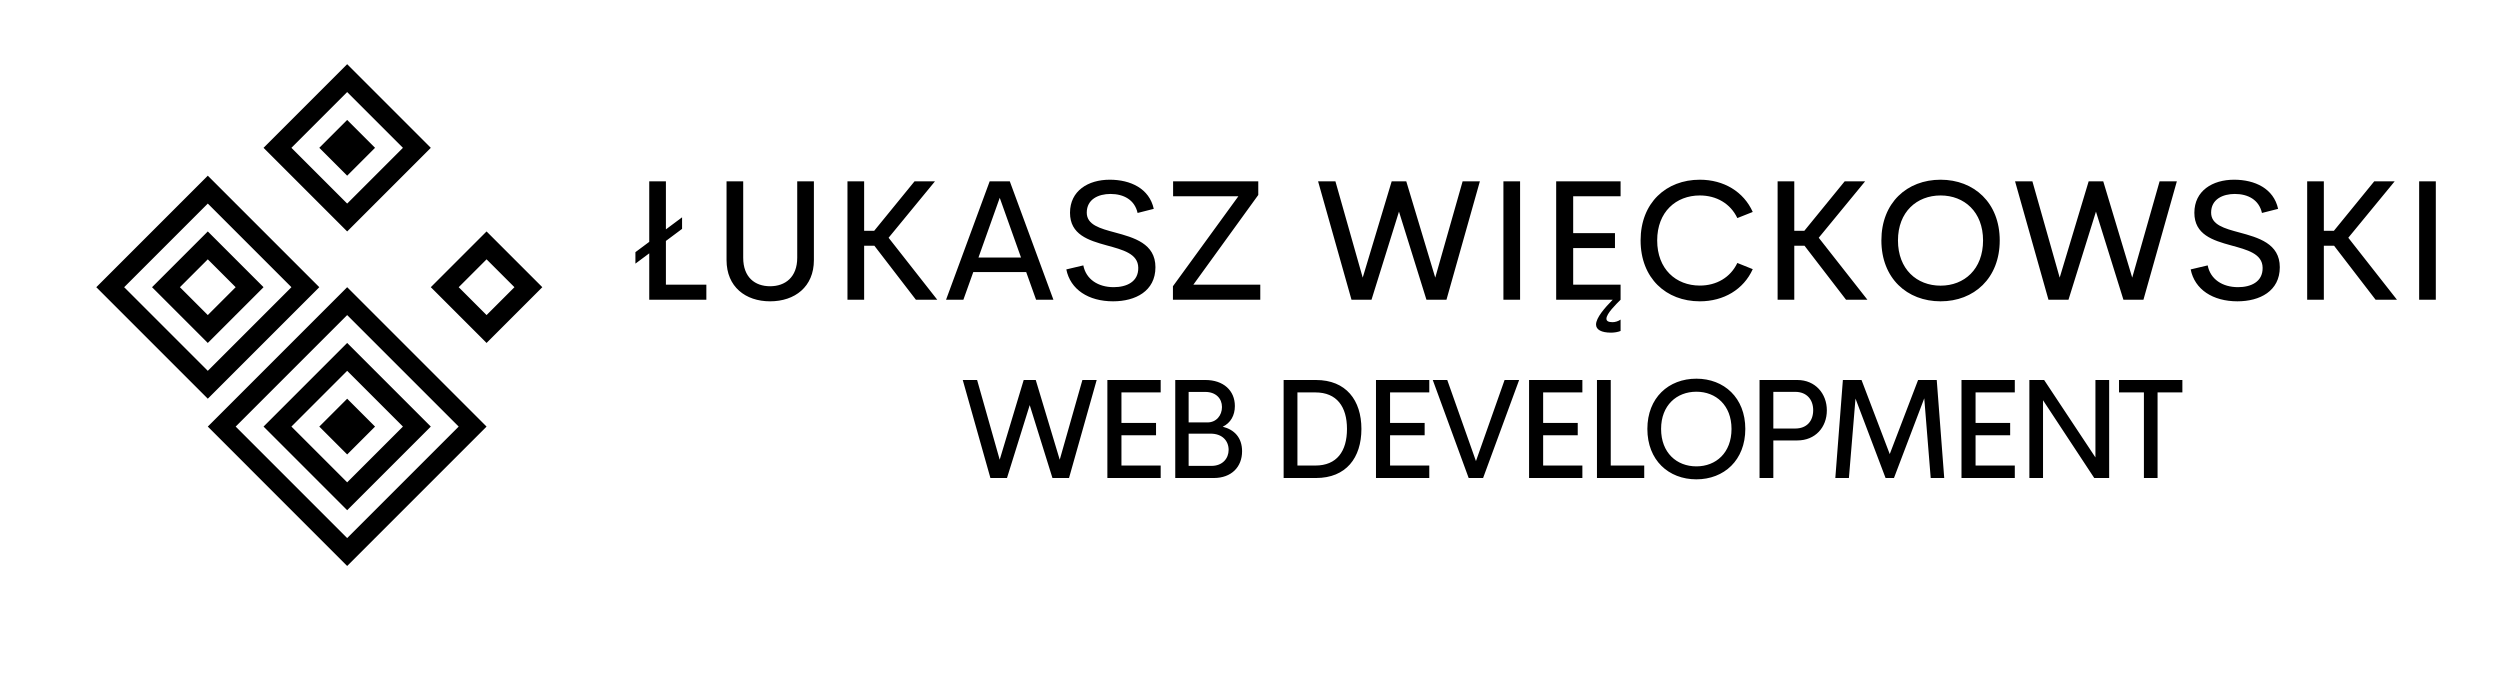
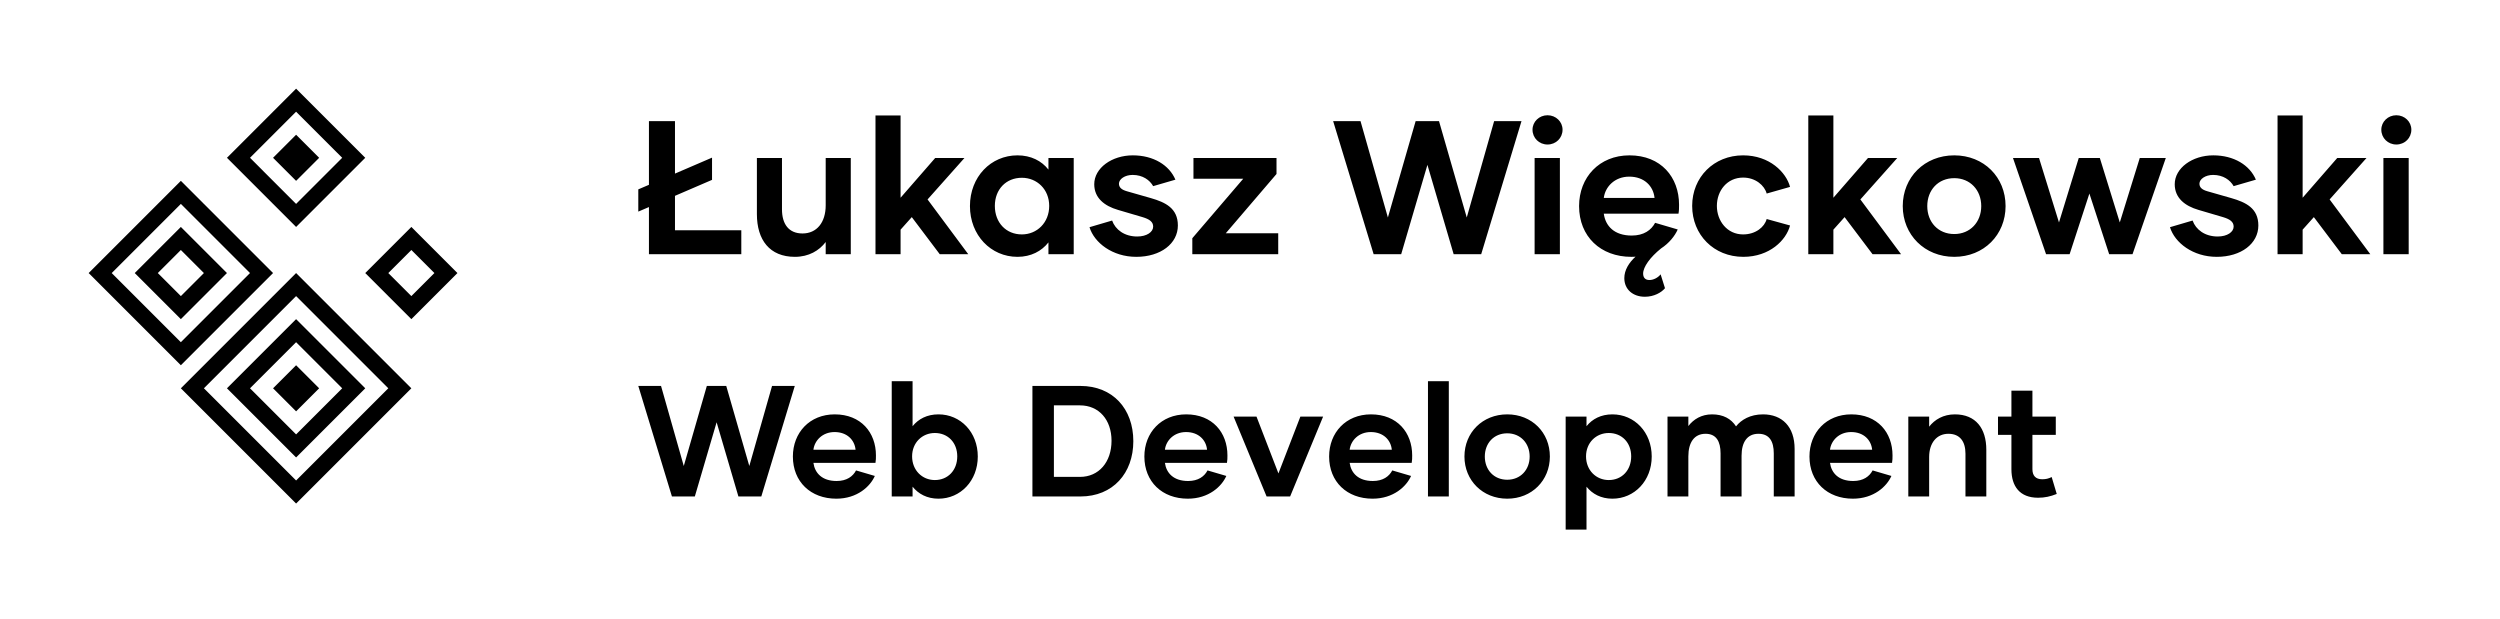
- <svg xmlns="http://www.w3.org/2000/svg" version="1.1" width="3162.379" height="870.187" viewBox="0 -73.07 3162.379 870.187">
-   <g transform="scale(8.118932) translate(10, 10)">
-     <defs id="SvgjsDefs11947" />
-     <g id="SvgjsG11948" featureKey="symbolFeature-0" transform="matrix(0.9651844,0,0,0.9651844,-4.198206,-22.54154)" fill="#000">
+ <svg xmlns="http://www.w3.org/2000/svg" version="1.1" width="3229.008" height="799.237" viewBox="0 -34.351 3229.008 799.237">
+   <g transform="scale(11.45038) translate(10, 10)">
+     <defs id="SvgjsDefs8387" />
+     <g id="SvgjsG8388" featureKey="symbolFeature-0" transform="matrix(0.5777778,0,0,0.5777778,-5.506222,-11.10622)" fill="#000">
      <path d="M14.03,50.03l13.5,13.5l13.5-13.5l-13.5-13.5L14.03,50.03 M27.53,32.03l18,18l-18,18l-18-18L27.53,32.03" style="fill-rule: evenodd; clip-rule: evenodd;" />
      <path d="M27.53,54.53l4.5-4.5l-4.5-4.5l-4.5,4.5L27.53,54.53 M18.53,50.03l9-9l9,9l-9,9L18.53,50.03" style="fill-rule: evenodd; clip-rule: evenodd;" />
      <path d="M68.03,72.53l-18-18l-18,18l18,18L68.03,72.53 M72.53,72.53l-22.5,22.5l-22.5-22.5l22.5-22.5L72.53,72.53" style="fill-rule: evenodd; clip-rule: evenodd;" />
      <path d="M59.03,72.53l-9-9l-9,9l9,9L59.03,72.53 M63.53,72.53l-13.5,13.5l-13.5-13.5l13.5-13.5L63.53,72.53" style="fill-rule: evenodd; clip-rule: evenodd;" />
      <polyline points="54.53,72.53 50.03,77.03 45.53,72.53 50.03,68.03 54.53,72.53 " style="fill-rule: evenodd; clip-rule: evenodd;" />
      <path d="M41.03,27.53l9,9l9-9l-9-9L41.03,27.53 M36.53,27.53l13.5-13.5l13.5,13.5l-13.5,13.5L36.53,27.53" style="fill-rule: evenodd; clip-rule: evenodd;" />
      <polyline points="45.53,27.53 50.03,23.03 54.53,27.53 50.03,32.03 45.53,27.53 " style="fill-rule: evenodd; clip-rule: evenodd;" />
      <path d="M72.53,45.53l-4.5,4.5l4.5,4.5l4.5-4.5L72.53,45.53 M81.53,50.03l-9,9l-9-9l9-9L81.53,50.03" style="fill-rule: evenodd; clip-rule: evenodd;" />
    </g>
-     <g id="SvgjsG11949" featureKey="nameFeature-0" transform="matrix(0.6680911,0,0,0.6680911,88.34741,0.9750966)" fill="#000">
-       <path d="M8.086 36.484 l9.434 0 l0 3.516 l-13.32 0 l0 -10.82 l-3.223 2.402 l0 -2.676 l3.223 -2.402 l0 -14.121 l3.887 0 l0 11.211 l3.769 -2.812 l0 2.695 l-3.769 2.812 l0 10.195 z M32.383 40.371 c-5.723 0 -10.156 -3.379 -10.156 -9.609 l0 -18.379 l3.887 0 l0 17.832 c0 4.551 2.734 6.641 6.269 6.641 s6.328 -2.109 6.328 -6.641 l0 -17.832 l3.887 0 l0 18.379 c0 6.231 -4.453 9.609 -10.215 9.609 z M66.386 40 l-9.688 -12.598 l-2.383 0 l0 12.598 l-3.887 0 l0 -27.617 l3.887 0 l0 11.543 l2.344 0 l9.414 -11.543 l4.766 0 l-10.82 13.164 l11.348 14.453 l-4.981 0 z M94.414 40 l-2.305 -6.445 l-12.344 0 l-2.305 6.445 l-4.043 0 l10.176 -27.617 l4.688 0 l10.176 27.617 l-4.043 0 z M80.977 30.156 l9.922 0 l-4.961 -13.926 z M112.383 40.371 c-5.762 0 -9.98 -2.754 -10.918 -7.441 l3.965 -0.938 c0.625 3.223 3.418 5.078 7.09 5.078 c2.949 0 5.781 -1.211 5.723 -4.531 c-0.039 -3.281 -3.594 -4.18 -7.363 -5.215 c-4.277 -1.172 -8.555 -2.519 -8.555 -7.598 c0 -5.137 4.238 -7.715 9.258 -7.715 c4.863 0 9.238 2.051 10.273 6.797 l-3.769 0.957 c-0.684 -3.066 -3.242 -4.434 -6.328 -4.434 c-2.773 0 -5.527 1.211 -5.527 4.356 c0 2.852 3.086 3.691 6.582 4.629 c4.394 1.191 9.434 2.559 9.434 8.105 c0 5.586 -4.688 7.949 -9.863 7.949 z M131.094 36.484 l15.605 0 l0 3.516 l-20.371 0 l0 -3.144 l15.254 -20.977 l-15.215 0 l0 -3.496 l19.863 0 l0 3.184 z M167.969 40 l-7.793 -27.617 l4.043 0 l6.367 22.461 l6.758 -22.461 l3.398 0 l6.758 22.461 l6.387 -22.461 l4.023 0 l-7.793 27.617 l-4.668 0 l-6.406 -20.547 l-6.406 20.547 l-4.668 0 z M203.398 40 l0 -27.617 l3.887 0 l0 27.617 l-3.887 0 z M230.723 15.879 l-11.055 0 l0 8.594 l9.746 0 l0 3.477 l-9.746 0 l0 8.535 l11.055 0 l0 3.516 c-1.055 1.055 -3.301 3.223 -3.301 4.434 c0 0.508 0.43 0.801 1.426 0.801 c0.625 0 1.367 -0.234 1.875 -0.605 l0 2.656 c-0.645 0.254 -1.445 0.391 -2.227 0.391 c-2.266 0 -3.496 -0.703 -3.496 -1.895 c0 -1.562 2.012 -3.887 3.887 -5.781 l-13.184 0 l0 -27.617 l15.02 0 l0 3.496 z M249.199 40.371 c-7.832 0 -13.809 -5.371 -13.809 -14.199 c0 -8.789 5.977 -14.16 13.809 -14.16 c5.586 0 10.215 2.773 12.344 7.519 l-3.594 1.426 c-1.602 -3.379 -4.863 -5.273 -8.75 -5.273 c-5.547 0 -9.941 3.828 -9.941 10.488 c0 6.699 4.394 10.527 9.941 10.527 c3.887 0 7.148 -1.895 8.75 -5.273 l3.594 1.445 c-2.129 4.727 -6.758 7.5 -12.344 7.5 z M283.301 40 l-9.688 -12.598 l-2.383 0 l0 12.598 l-3.887 0 l0 -27.617 l3.887 0 l0 11.543 l2.344 0 l9.414 -11.543 l4.766 0 l-10.82 13.164 l11.348 14.453 l-4.981 0 z M305.352 40.371 c-7.832 0 -13.809 -5.391 -13.809 -14.199 c0 -8.789 5.977 -14.16 13.809 -14.16 c7.793 0 13.789 5.371 13.789 14.16 c0 8.809 -5.996 14.199 -13.789 14.199 z M305.352 36.719 c5.527 0 9.902 -3.828 9.902 -10.547 c0 -6.66 -4.375 -10.488 -9.902 -10.488 c-5.547 0 -9.941 3.828 -9.941 10.488 c0 6.719 4.394 10.547 9.941 10.547 z M330.508 40 l-7.793 -27.617 l4.043 0 l6.367 22.461 l6.758 -22.461 l3.398 0 l6.758 22.461 l6.387 -22.461 l4.023 0 l-7.793 27.617 l-4.668 0 l-6.406 -20.547 l-6.406 20.547 l-4.668 0 z M374.59 40.371 c-5.762 0 -9.98 -2.754 -10.918 -7.441 l3.965 -0.938 c0.625 3.223 3.418 5.078 7.09 5.078 c2.949 0 5.781 -1.211 5.723 -4.531 c-0.039 -3.281 -3.594 -4.18 -7.363 -5.215 c-4.277 -1.172 -8.555 -2.519 -8.555 -7.598 c0 -5.137 4.238 -7.715 9.258 -7.715 c4.863 0 9.238 2.051 10.273 6.797 l-3.769 0.957 c-0.684 -3.066 -3.242 -4.434 -6.328 -4.434 c-2.773 0 -5.527 1.211 -5.527 4.356 c0 2.852 3.086 3.691 6.582 4.629 c4.394 1.191 9.434 2.559 9.434 8.105 c0 5.586 -4.688 7.949 -9.863 7.949 z M406.797 40 l-9.688 -12.598 l-2.383 0 l0 12.598 l-3.887 0 l0 -27.617 l3.887 0 l0 11.543 l2.344 0 l9.414 -11.543 l4.766 0 l-10.82 13.164 l11.348 14.453 l-4.981 0 z M416.953 40 l0 -27.617 l3.887 0 l0 27.617 l-3.887 0 z" />
+     <g id="SvgjsG8389" featureKey="nameFeature-0" transform="matrix(1.071926,0,0,1.071926,61.57123,-5.766963)" fill="#000">
+       <path d="M4.26 17.48 l6.98 0 l0 2.52 l-9.72 0 l0 -4.96 l-1.12 0.48 l0 -2.34 l1.12 -0.48 l0 -6.7 l2.74 0 l0 5.52 l3.9 -1.68 l0 2.34 l-3.9 1.68 l0 3.62 z M20.12 9.88 l2.64 0 l0 10.12 l-2.64 0 l0 -1.28 c-0.68 0.9 -1.78 1.56 -3.24 1.56 c-2.66 0 -4 -1.78 -4 -4.5 l0 -5.9 l2.64 0 l0 5.4 c0 1.54 0.7 2.54 2.16 2.54 c1.5 0 2.44 -1.16 2.44 -2.96 l0 -4.98 z M32.12 20 l-2.94 -3.9 l-1.18 1.32 l0 2.58 l-2.64 0 l0 -14.6 l2.64 0 l0 8.66 l3.64 -4.18 l3.08 0 l-3.88 4.36 l4.28 5.76 l-3 0 z M40.3 20.28 c-2.8 0 -5 -2.28 -5 -5.34 c0 -3.08 2.2 -5.34 5 -5.34 c1.42 0 2.54 0.58 3.26 1.5 l0 -1.22 l2.66 0 l0 10.12 l-2.66 0 l0 -1.24 c-0.72 0.92 -1.84 1.52 -3.26 1.52 z M40.76 17.92 c1.6 0 2.88 -1.24 2.88 -3 c0 -1.74 -1.28 -2.96 -2.88 -2.96 c-1.66 0 -2.84 1.22 -2.84 2.96 c0 1.76 1.18 3 2.84 3 z M52.8 20.28 c-2.5 0 -4.42 -1.48 -4.92 -3.12 l2.38 -0.7 c0.34 0.96 1.3 1.68 2.64 1.68 c1.02 0 1.68 -0.48 1.68 -1.04 c0 -0.5 -0.38 -0.78 -1.12 -1 l-2.58 -0.76 c-1.44 -0.42 -2.5 -1.26 -2.5 -2.7 c0 -1.7 1.84 -3.04 4.06 -3.04 c2.18 0 3.84 1.04 4.48 2.56 l-2.34 0.68 c-0.36 -0.64 -1.1 -1.18 -2.16 -1.18 c-0.82 0 -1.44 0.44 -1.44 0.92 c0 0.4 0.28 0.64 0.84 0.8 l2.52 0.72 c1.52 0.44 2.84 1.06 2.84 2.88 c0 1.9 -1.8 3.3 -4.38 3.3 z M62.22 17.8 l5.52 0 l0 2.2 l-9.04 0 l0 -1.68 l5.36 -6.26 l-5.24 0 l0 -2.18 l8.74 0 l0 1.68 z M90.46 6 l2.88 0 l-4.24 14 l-2.9 0 l-2.76 -9.4 l-2.76 9.4 l-2.9 0 l-4.26 -14 l2.88 0 l2.88 10.14 l2.92 -10.14 l2.46 0 l2.92 10.14 z M96.08 8.46 c-0.88 0 -1.58 -0.68 -1.58 -1.56 c0 -0.84 0.7 -1.52 1.58 -1.52 s1.58 0.68 1.58 1.52 c0 0.88 -0.7 1.56 -1.58 1.56 z M94.72 20 l0 -10.12 l2.66 0 l0 10.12 l-2.66 0 z M109.92 14.8 c0 0.32 0 0.62 -0.06 0.94 l-7.86 0 c0.18 1.3 1.1 2.3 2.94 2.3 c1.28 0 2.06 -0.58 2.46 -1.34 l2.38 0.7 c-0.3 0.68 -0.9 1.44 -1.76 2 c-1.14 0.92 -1.88 1.94 -1.88 2.64 c0 0.42 0.22 0.68 0.66 0.68 s0.92 -0.26 1.18 -0.6 l0.46 1.46 c-0.38 0.46 -1.16 0.9 -2.12 0.9 c-1.24 0 -2.16 -0.76 -2.16 -1.96 c0 -0.84 0.48 -1.62 1.18 -2.26 c-0.14 0.02 -0.28 0.02 -0.44 0.02 c-3.24 0 -5.5 -2.14 -5.5 -5.34 c0 -3.02 2.12 -5.34 5.3 -5.34 c3.32 0 5.22 2.3 5.22 5.2 z M102 14.08 l5.34 0 c-0.12 -1.24 -1.08 -2.24 -2.66 -2.24 c-1.54 0 -2.54 1.08 -2.68 2.24 z M116.68 20.28 c-3.1 0 -5.38 -2.32 -5.38 -5.36 c0 -3.02 2.28 -5.32 5.36 -5.32 c2.8 0 4.54 1.8 4.94 3.32 l-2.46 0.7 c-0.22 -0.84 -1.16 -1.68 -2.48 -1.68 c-1.68 0 -2.76 1.38 -2.76 2.98 c0 1.58 1.08 3 2.76 3 c1.32 0 2.26 -0.78 2.48 -1.62 l2.46 0.68 c-0.4 1.54 -2.14 3.3 -4.92 3.3 z M130.28 20 l-2.94 -3.9 l-1.18 1.32 l0 2.58 l-2.64 0 l0 -14.6 l2.64 0 l0 8.66 l3.64 -4.18 l3.08 0 l-3.88 4.36 l4.28 5.76 l-3 0 z M138.88 20.28 c-3.12 0 -5.42 -2.32 -5.42 -5.34 c0 -3.04 2.3 -5.34 5.42 -5.34 s5.4 2.3 5.4 5.34 c0 3.02 -2.28 5.34 -5.4 5.34 z M138.88 17.88 c1.68 0 2.84 -1.26 2.84 -2.94 s-1.16 -2.94 -2.84 -2.94 c-1.7 0 -2.84 1.26 -2.84 2.94 s1.14 2.94 2.84 2.94 z M158.4 9.88 l2.74 0 l-3.5 10.12 l-2.46 0 l-2.08 -6.38 l-2.08 6.38 l-2.48 0 l-3.48 -10.12 l2.74 0 l2.1 6.78 l2.08 -6.78 l2.22 0 l2.1 6.78 z M166.5 20.28 c-2.5 0 -4.42 -1.48 -4.92 -3.12 l2.38 -0.7 c0.34 0.96 1.3 1.68 2.64 1.68 c1.02 0 1.68 -0.48 1.68 -1.04 c0 -0.5 -0.38 -0.78 -1.12 -1 l-2.58 -0.76 c-1.44 -0.42 -2.5 -1.26 -2.5 -2.7 c0 -1.7 1.84 -3.04 4.06 -3.04 c2.18 0 3.84 1.04 4.48 2.56 l-2.34 0.68 c-0.36 -0.64 -1.1 -1.18 -2.16 -1.18 c-0.82 0 -1.44 0.44 -1.44 0.92 c0 0.4 0.28 0.64 0.84 0.8 l2.52 0.72 c1.52 0.44 2.84 1.06 2.84 2.88 c0 1.9 -1.8 3.3 -4.38 3.3 z M179.66 20 l-2.94 -3.9 l-1.18 1.32 l0 2.58 l-2.64 0 l0 -14.6 l2.64 0 l0 8.66 l3.64 -4.18 l3.08 0 l-3.88 4.36 l4.28 5.76 l-3 0 z M185.4 8.46 c-0.88 0 -1.58 -0.68 -1.58 -1.56 c0 -0.84 0.7 -1.52 1.58 -1.52 s1.58 0.68 1.58 1.52 c0 0.88 -0.7 1.56 -1.58 1.56 z M184.04 20 l0 -10.12 l2.66 0 l0 10.12 l-2.66 0 z" />
    </g>
-     <g id="SvgjsG11950" featureKey="sloganFeature-0" transform="matrix(1.10592,0,0,1.10592,139.2872,33.35801)" fill="#000">
-       <path d="M4.541 20 l-3.897 -13.809 l2.022 0 l3.184 11.23 l3.379 -11.23 l1.699 0 l3.379 11.23 l3.193 -11.23 l2.012 0 l-3.897 13.809 l-2.334 0 l-3.203 -10.273 l-3.203 10.273 l-2.334 0 z M28.528 7.939 l-5.527 0 l0 4.297 l4.873 0 l0 1.738 l-4.873 0 l0 4.268 l5.527 0 l0 1.758 l-7.51 0 l0 -13.809 l7.51 0 l0 1.748 z M37.271 12.773 c1.631 0.41 2.725 1.533 2.725 3.457 c0 2.217 -1.504 3.769 -3.984 3.769 l-5.43 0 l0 -13.809 l4.238 0 c2.549 0 4.16 1.484 4.16 3.672 c0 1.309 -0.596 2.383 -1.709 2.91 z M37.163 9.99 c0 -1.191 -0.859 -2.119 -2.353 -2.119 l-2.344 0 l0 4.297 l2.647 0 c1.25 0 2.051 -0.977 2.051 -2.178 z M35.679 18.291 c1.572 0 2.422 -1.055 2.422 -2.256 c0 -1.27 -0.889 -2.285 -2.539 -2.285 l-3.096 0 l0 4.541 l3.213 0 z M45.85 20 l0 -13.809 l4.551 0 c4.248 0 6.406 2.852 6.406 6.894 c0 4.072 -2.158 6.914 -6.406 6.914 l-4.551 0 z M47.793 18.242 l2.529 0 c3.018 0 4.453 -2.002 4.453 -5.156 c0 -3.135 -1.435 -5.146 -4.453 -5.146 l-2.529 0 l0 10.303 z M66.37 7.939 l-5.527 0 l0 4.297 l4.873 0 l0 1.738 l-4.873 0 l0 4.268 l5.527 0 l0 1.758 l-7.51 0 l0 -13.809 l7.51 0 l0 1.748 z M76.977 6.191 l2.051 0 l-5.078 13.809 l-2.031 0 l-5.059 -13.809 l2.041 0 l4.043 11.426 z M87.937 7.939 l-5.527 0 l0 4.297 l4.873 0 l0 1.738 l-4.873 0 l0 4.268 l5.527 0 l0 1.758 l-7.51 0 l0 -13.809 l7.51 0 l0 1.748 z M91.934 18.242 l4.717 0 l0 1.758 l-6.66 0 l0 -13.809 l1.943 0 l0 12.051 z M103.997 20.186 c-3.916 0 -6.904 -2.695 -6.904 -7.1 c0 -4.394 2.988 -7.08 6.904 -7.08 c3.897 0 6.894 2.686 6.894 7.08 c0 4.404 -2.998 7.1 -6.894 7.1 z M103.997 18.359 c2.764 0 4.951 -1.914 4.951 -5.273 c0 -3.33 -2.188 -5.244 -4.951 -5.244 c-2.773 0 -4.971 1.914 -4.971 5.244 c0 3.359 2.197 5.273 4.971 5.273 z M118.218 6.191 c2.529 0 4.16 1.914 4.16 4.277 c0 2.393 -1.631 4.238 -4.16 4.238 l-3.379 0 l0 5.293 l-1.943 0 l0 -13.809 l5.322 0 z M117.925 13.027 c1.621 0 2.529 -1.045 2.529 -2.588 c0 -1.484 -0.908 -2.578 -2.529 -2.578 l-3.086 0 l0 5.166 l3.086 0 z M138.914 20 l-1.904 0 l-0.908 -11.23 l-4.268 11.23 l-1.182 0 l-4.238 -11.191 l-0.928 11.191 l-1.914 0 l1.065 -13.809 l2.627 0 l3.975 10.439 l3.994 -10.439 l2.627 0 z M148.857 7.939 l-5.527 0 l0 4.297 l4.873 0 l0 1.738 l-4.873 0 l0 4.268 l5.527 0 l0 1.758 l-7.51 0 l0 -13.809 l7.51 0 l0 1.748 z M160.217 6.191 l1.934 0 l0 13.809 l-2.1 0 l-7.217 -10.957 l0 10.957 l-1.924 0 l0 -13.809 l2.08 0 l7.227 10.908 l0 -10.908 z M172.466 6.191 l0 1.748 l-3.496 0 l0 12.061 l-1.924 0 l0 -12.061 l-3.506 0 l0 -1.748 l8.926 0 z" />
+     <g id="SvgjsG8390" featureKey="sloganFeature-0" transform="matrix(0.8905711,0,0,0.8905711,61.91094,25.19092)" fill="#000">
+       <path d="M17.04 6 l2.88 0 l-4.24 14 l-2.9 0 l-2.76 -9.4 l-2.76 9.4 l-2.9 0 l-4.26 -14 l2.88 0 l2.88 10.14 l2.92 -10.14 l2.46 0 l2.92 10.14 z M25.18 20.28 c-3.24 0 -5.5 -2.14 -5.5 -5.34 c0 -3.02 2.12 -5.34 5.3 -5.34 c3.32 0 5.22 2.3 5.22 5.2 c0 0.32 0 0.62 -0.06 0.94 l-7.86 0 c0.18 1.3 1.1 2.3 2.94 2.3 c1.28 0 2.06 -0.58 2.46 -1.34 l2.38 0.7 c-0.58 1.32 -2.22 2.88 -4.88 2.88 z M22.28 14.08 l5.34 0 c-0.12 -1.24 -1.08 -2.24 -2.66 -2.24 c-1.54 0 -2.54 1.08 -2.68 2.24 z M38.12 9.6 c2.8 0 4.98 2.26 4.98 5.34 c0 3.06 -2.18 5.34 -4.98 5.34 c-1.44 0 -2.54 -0.6 -3.28 -1.52 l0 1.24 l-2.64 0 l0 -14.6 l2.64 0 l0 5.7 c0.74 -0.92 1.84 -1.5 3.28 -1.5 z M37.66 17.92 c1.66 0 2.84 -1.24 2.84 -3 c0 -1.74 -1.18 -2.96 -2.84 -2.96 c-1.6 0 -2.88 1.22 -2.88 2.96 c0 1.76 1.28 3 2.88 3 z M56.1 6 c4.08 0 6.7 2.88 6.7 7 c0 4.04 -2.58 7 -6.7 7 l-6.08 0 l0 -14 l6.08 0 z M56.04 17.52 c2.4 0 4 -1.88 4 -4.58 c0 -2.66 -1.6 -4.48 -4 -4.48 l-3.3 0 l0 9.06 l3.3 0 z M69.7 20.28 c-3.24 0 -5.5 -2.14 -5.5 -5.34 c0 -3.02 2.12 -5.34 5.3 -5.34 c3.32 0 5.22 2.3 5.22 5.2 c0 0.32 0 0.62 -0.06 0.94 l-7.86 0 c0.18 1.3 1.1 2.3 2.94 2.3 c1.28 0 2.06 -0.58 2.46 -1.34 l2.38 0.7 c-0.58 1.32 -2.22 2.88 -4.88 2.88 z M66.8 14.08 l5.34 0 c-0.12 -1.24 -1.08 -2.24 -2.66 -2.24 c-1.54 0 -2.54 1.08 -2.68 2.24 z M83.96 9.88 l2.88 0 l-4.18 10.12 l-2.98 0 l-4.18 -10.12 l2.9 0 l2.78 7.2 z M93.1 20.28 c-3.24 0 -5.5 -2.14 -5.5 -5.34 c0 -3.02 2.12 -5.34 5.3 -5.34 c3.32 0 5.22 2.3 5.22 5.2 c0 0.32 0 0.62 -0.06 0.94 l-7.86 0 c0.18 1.3 1.1 2.3 2.94 2.3 c1.28 0 2.06 -0.58 2.46 -1.34 l2.38 0.7 c-0.58 1.32 -2.22 2.88 -4.88 2.88 z M90.2 14.08 l5.34 0 c-0.12 -1.24 -1.08 -2.24 -2.66 -2.24 c-1.54 0 -2.54 1.08 -2.68 2.24 z M100.12 20 l0 -14.6 l2.64 0 l0 14.6 l-2.64 0 z M110.16 20.28 c-3.12 0 -5.42 -2.32 -5.42 -5.34 c0 -3.04 2.3 -5.34 5.42 -5.34 s5.4 2.3 5.4 5.34 c0 3.02 -2.28 5.34 -5.4 5.34 z M110.16 17.88 c1.68 0 2.84 -1.26 2.84 -2.94 s-1.16 -2.94 -2.84 -2.94 c-1.7 0 -2.84 1.26 -2.84 2.94 s1.14 2.94 2.84 2.94 z M123.48 9.6 c2.8 0 4.98 2.26 4.98 5.34 c0 3.06 -2.18 5.34 -4.98 5.34 c-1.44 0 -2.54 -0.6 -3.28 -1.52 l0 5.44 l-2.64 0 l0 -14.32 l2.64 0 l0 1.22 c0.74 -0.92 1.84 -1.5 3.28 -1.5 z M123.02 17.92 c1.66 0 2.84 -1.24 2.84 -3 c0 -1.74 -1.18 -2.96 -2.84 -2.96 c-1.6 0 -2.88 1.22 -2.88 2.96 c0 1.76 1.28 3 2.88 3 z M142.56 9.6 c2.42 0 4 1.56 4 4.38 l0 6.02 l-2.64 0 l0 -5.46 c0 -1.52 -0.56 -2.48 -1.94 -2.48 c-1.42 0 -2.14 1.06 -2.14 2.78 l0 5.16 l-2.66 0 l0 -5.46 c0 -1.5 -0.54 -2.48 -1.9 -2.48 c-1.42 0 -2.18 1.08 -2.18 2.86 l0 5.08 l-2.64 0 l0 -10.12 l2.64 0 l0 1.2 c0.66 -0.86 1.66 -1.48 3 -1.48 c1.42 0 2.42 0.56 3.04 1.52 c0.66 -0.84 1.8 -1.52 3.42 -1.52 z M153.94 20.28 c-3.24 0 -5.5 -2.14 -5.5 -5.34 c0 -3.02 2.12 -5.34 5.3 -5.34 c3.32 0 5.22 2.3 5.22 5.2 c0 0.32 0 0.62 -0.06 0.94 l-7.86 0 c0.18 1.3 1.1 2.3 2.94 2.3 c1.28 0 2.06 -0.58 2.46 -1.34 l2.38 0.7 c-0.58 1.32 -2.22 2.88 -4.88 2.88 z M151.04 14.08 l5.34 0 c-0.12 -1.24 -1.08 -2.24 -2.66 -2.24 c-1.54 0 -2.54 1.08 -2.68 2.24 z M166.86 9.6 c2.64 0 3.98 1.78 3.98 4.48 l0 5.92 l-2.64 0 l0 -5.42 c0 -1.54 -0.7 -2.52 -2.16 -2.52 c-1.48 0 -2.44 1.16 -2.44 2.94 l0 5 l-2.64 0 l0 -10.12 l2.64 0 l0 1.28 c0.7 -0.9 1.8 -1.56 3.26 -1.56 z M179.12 17.54 l0.64 2.14 c-0.8 0.32 -1.52 0.48 -2.36 0.48 c-2.32 0 -3.38 -1.44 -3.38 -3.62 l0 -4.34 l-1.7 0 l0 -2.32 l1.7 0 l0 -3.28 l2.66 0 l0 3.28 l2.96 0 l0 2.32 l-2.96 0 l0 4.34 c0 0.82 0.4 1.28 1.24 1.28 c0.46 0 0.8 -0.08 1.2 -0.28 z" />
    </g>
  </g>
</svg>
